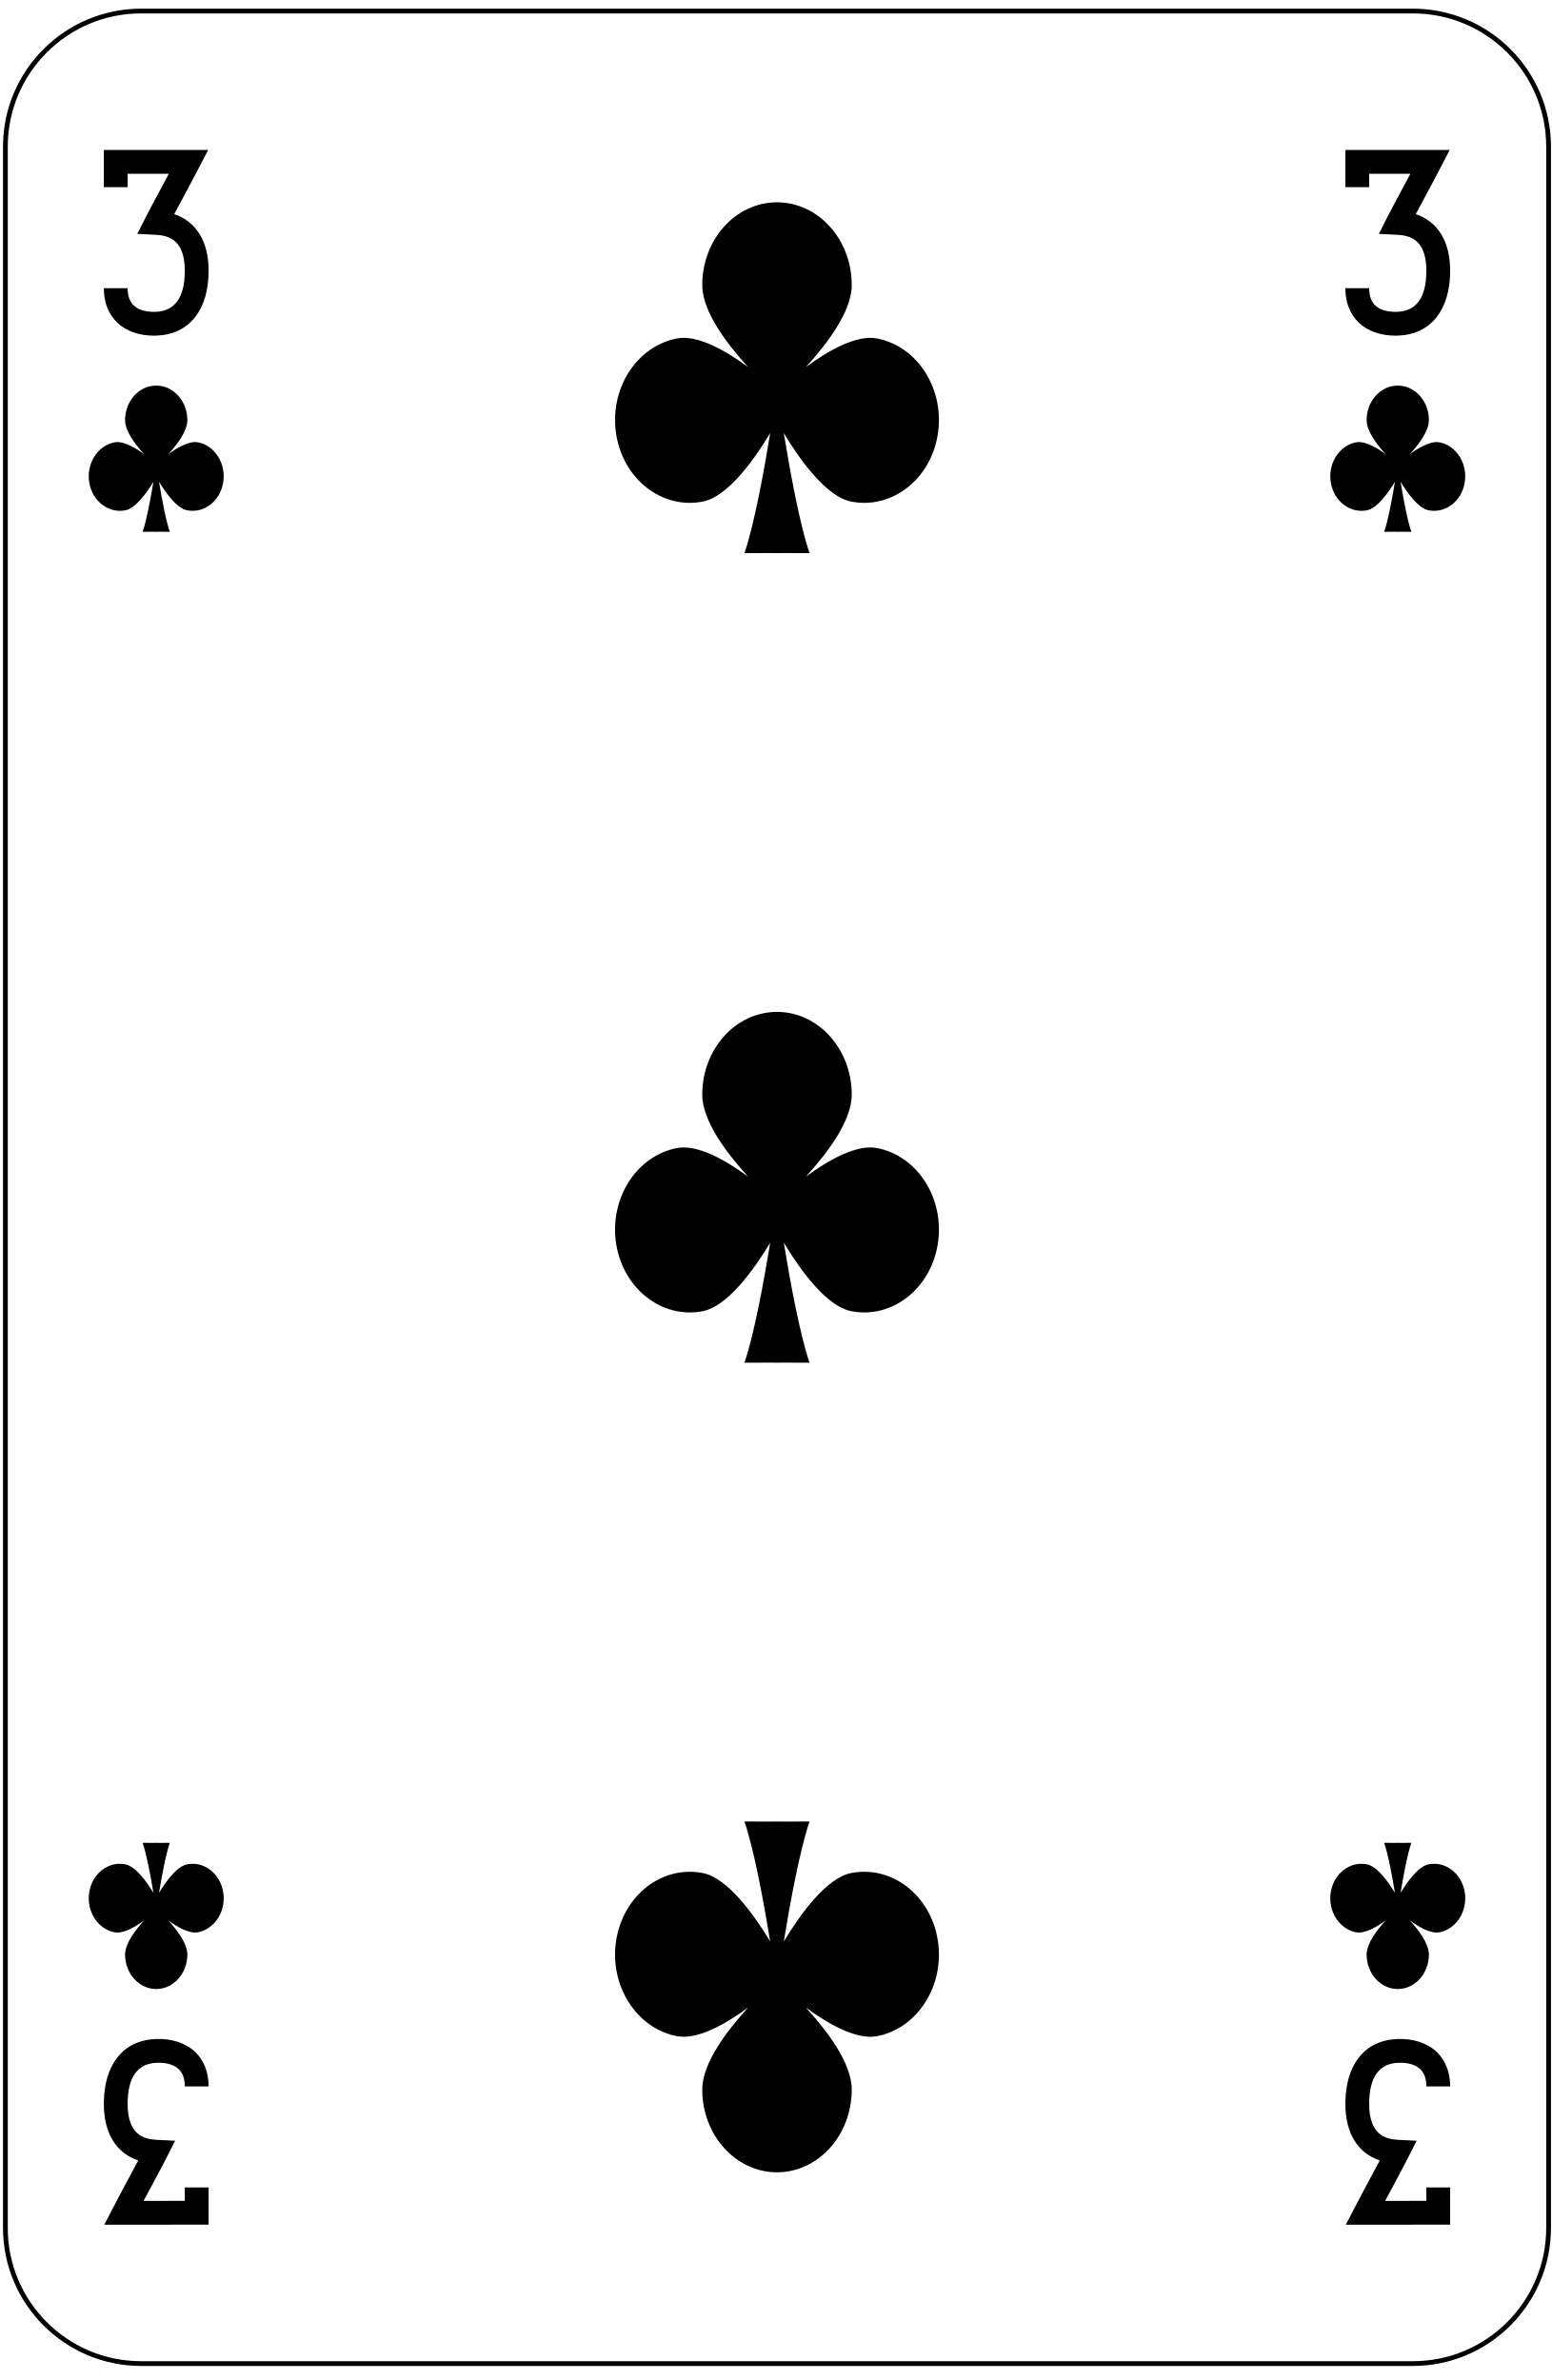
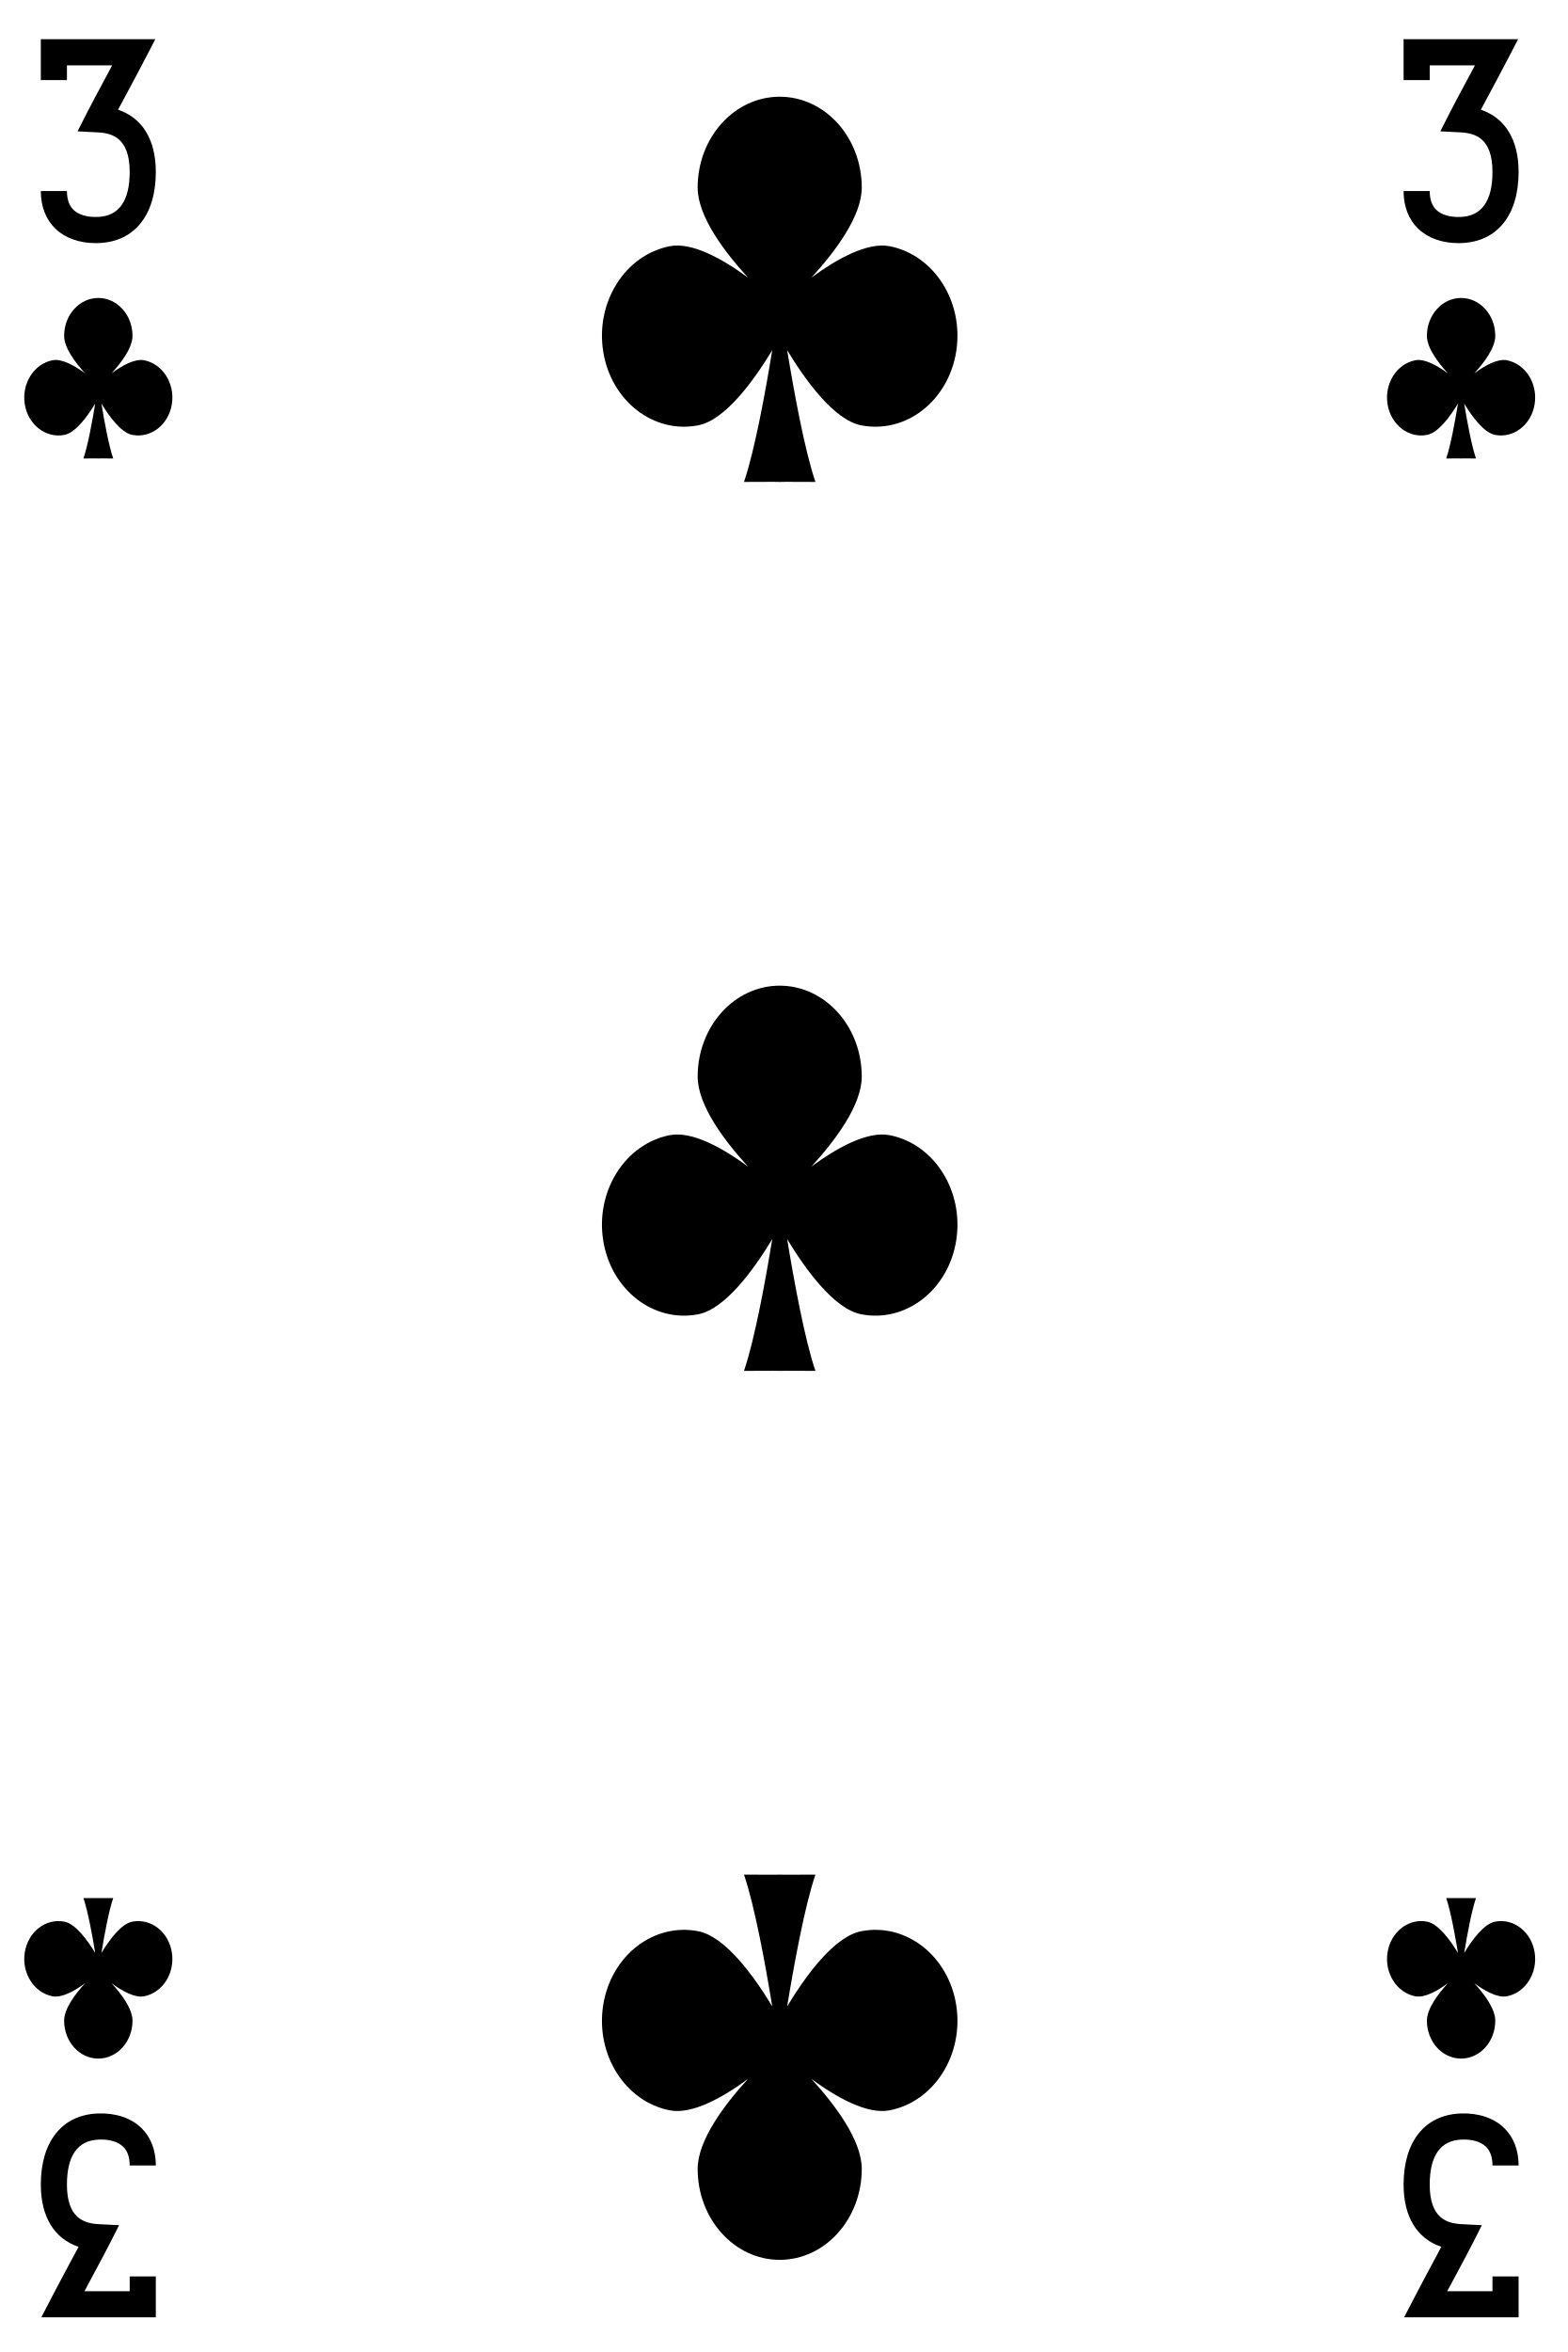
- <svg xmlns="http://www.w3.org/2000/svg" width="100%" height="100%" viewBox="0 0 163 250" version="1.1" xml:space="preserve" style="fill-rule:evenodd;clip-rule:evenodd;stroke-linejoin:round;stroke-miterlimit:1.414;">
-   <g transform="matrix(1,0,0,1,-684,-259)">
+ <svg xmlns="http://www.w3.org/2000/svg" width="100%" height="100%" viewBox="0 0 150 225" version="1.1" xml:space="preserve" style="fill-rule:evenodd;clip-rule:evenodd;stroke-linejoin:round;stroke-miterlimit:1.414;">
+   <g transform="matrix(1,0,0,1,-691,-271)">
    <g>
      <g>
        <rect x="0.25" y="1.04" width="1530.71" height="1530.71" style="fill:white;fill-rule:nonzero;" />
        <path d="M698.816,507.274C690.959,507.274 684.566,500.882 684.566,493.024L684.566,274.41C684.566,266.553 690.959,260.16 698.816,260.16L832.392,260.16C840.249,260.16 846.642,266.553 846.642,274.41L846.642,493.024C846.642,500.882 840.249,507.274 832.392,507.274L698.816,507.274Z" style="fill:white;fill-rule:nonzero;" />
        <path d="M832.392,259.91L698.816,259.91C690.821,259.91 684.316,266.415 684.316,274.41L684.316,493.024C684.316,501.019 690.821,507.524 698.816,507.524L832.392,507.524C840.387,507.524 846.892,501.019 846.892,493.024L846.892,274.41C846.892,266.415 840.387,259.91 832.392,259.91ZM832.392,260.41C840.123,260.41 846.392,266.678 846.392,274.41L846.392,493.024C846.392,500.756 840.123,507.024 832.392,507.024L698.816,507.024C691.084,507.024 684.816,500.756 684.816,493.024L684.816,274.41C684.816,266.678 691.084,260.41 698.816,260.41L832.392,260.41Z" style="fill-rule:nonzero;" />
      </g>
      <g>
        <path d="M776.124,294.554C773.974,294.134 771.03,295.8 768.637,297.556C770.847,295.147 773.455,291.721 773.455,288.951C773.455,284.147 769.939,280.252 765.604,280.252C761.269,280.252 757.754,284.147 757.754,288.951C757.754,291.722 760.362,295.147 762.573,297.557C760.179,295.8 757.235,294.134 755.085,294.554C750.815,295.389 747.964,299.9 748.717,304.631C749.47,309.362 753.542,312.521 757.811,311.687C760.4,311.181 763.136,307.4 764.891,304.5C764.235,308.509 763.212,314.105 762.187,317.103C765.207,317.076 765.604,317.103 765.604,317.103C765.604,317.103 766.001,317.076 769.022,317.103C767.997,314.105 766.974,308.509 766.318,304.5C768.073,307.4 770.809,311.181 773.398,311.687C777.667,312.521 781.739,309.362 782.492,304.631C783.245,299.9 780.394,295.389 776.124,294.554Z" style="fill-rule:nonzero;" />
        <path d="M776.124,379.594C773.974,379.174 771.03,380.84 768.637,382.596C770.847,380.187 773.455,376.761 773.455,373.991C773.455,369.187 769.939,365.292 765.604,365.292C761.269,365.292 757.754,369.187 757.754,373.991C757.754,376.762 760.362,380.187 762.573,382.597C760.179,380.84 757.235,379.174 755.085,379.594C750.815,380.429 747.964,384.94 748.717,389.671C749.47,394.402 753.542,397.561 757.811,396.727C760.4,396.221 763.136,392.44 764.891,389.54C764.235,393.549 763.212,399.145 762.187,402.143C765.207,402.116 765.604,402.143 765.604,402.143C765.604,402.143 766.001,402.116 769.022,402.143C767.997,399.145 766.974,393.549 766.318,389.54C768.073,392.44 770.809,396.221 773.398,396.727C777.667,397.561 781.739,394.402 782.492,389.671C783.245,384.94 780.394,380.429 776.124,379.594Z" style="fill-rule:nonzero;" />
        <path d="M755.085,472.881C757.235,473.302 760.179,471.636 762.572,469.879C760.362,472.289 757.754,475.714 757.754,478.484C757.754,483.288 761.27,487.183 765.604,487.183C769.94,487.183 773.455,483.288 773.455,478.484C773.455,475.714 770.847,472.288 768.636,469.879C771.03,471.636 773.974,473.301 776.124,472.881C780.394,472.047 783.245,467.536 782.492,462.805C781.739,458.074 777.667,454.914 773.398,455.748C770.809,456.254 768.073,460.036 766.318,462.936C766.974,458.927 767.997,453.331 769.022,450.332C766.002,450.359 765.604,450.332 765.604,450.332C765.604,450.332 765.208,450.359 762.187,450.332C763.212,453.331 764.235,458.927 764.891,462.936C763.136,460.036 760.4,456.254 757.811,455.748C753.542,454.914 749.47,458.074 748.717,462.805C747.964,467.536 750.815,472.047 755.085,472.881Z" style="fill-rule:nonzero;" />
        <path d="M704.791,305.463C703.895,305.288 702.668,305.982 701.671,306.714C702.592,305.71 703.678,304.283 703.678,303.129C703.678,301.127 702.213,299.504 700.407,299.504C698.601,299.504 697.136,301.127 697.136,303.129C697.136,304.283 698.223,305.711 699.144,306.714C698.146,305.982 696.92,305.288 696.024,305.463C694.245,305.811 693.057,307.691 693.37,309.662C693.684,311.634 695.381,312.95 697.16,312.603C698.238,312.392 699.379,310.816 700.11,309.608C699.836,311.278 699.41,313.61 698.983,314.859C700.242,314.848 700.407,314.859 700.407,314.859C700.407,314.859 700.572,314.848 701.831,314.859C701.404,313.61 700.978,311.278 700.705,309.608C701.436,310.816 702.576,312.392 703.655,312.603C705.434,312.95 707.131,311.634 707.444,309.662C707.758,307.691 706.57,305.811 704.791,305.463Z" style="fill-rule:nonzero;" />
        <path d="M696.024,461.971C696.92,462.146 698.146,461.452 699.144,460.72C698.223,461.724 697.136,463.152 697.136,464.306C697.136,466.308 698.601,467.931 700.407,467.931C702.214,467.931 703.678,466.308 703.678,464.306C703.678,463.151 702.592,461.724 701.671,460.72C702.668,461.452 703.895,462.146 704.791,461.971C706.57,461.623 707.758,459.744 707.444,457.772C707.131,455.801 705.434,454.484 703.655,454.832C702.576,455.043 701.436,456.618 700.705,457.827C700.978,456.156 701.404,453.824 701.831,452.575C700.573,452.586 700.407,452.575 700.407,452.575C700.407,452.575 700.242,452.586 698.983,452.575C699.41,453.824 699.836,456.156 700.11,457.827C699.379,456.618 698.238,455.043 697.159,454.832C695.381,454.484 693.684,455.801 693.37,457.772C693.057,459.744 694.245,461.623 696.024,461.971Z" style="fill-rule:nonzero;" />
        <path d="M826.417,461.971C827.313,462.146 828.54,461.452 829.537,460.72C828.616,461.724 827.53,463.152 827.53,464.306C827.53,466.308 828.995,467.931 830.801,467.931C832.607,467.931 834.072,466.308 834.072,464.306C834.072,463.151 832.985,461.724 832.064,460.72C833.061,461.452 834.288,462.146 835.184,461.971C836.963,461.623 838.151,459.744 837.838,457.772C837.524,455.801 835.827,454.484 834.048,454.832C832.969,455.043 831.829,456.618 831.098,457.827C831.371,456.156 831.798,453.824 832.225,452.575C830.966,452.586 830.801,452.575 830.801,452.575C830.801,452.575 830.636,452.586 829.377,452.575C829.804,453.824 830.23,456.156 830.503,457.827C829.772,456.618 828.632,455.043 827.553,454.832C825.774,454.484 824.077,455.801 823.764,457.772C823.45,459.744 824.638,461.623 826.417,461.971Z" style="fill-rule:nonzero;" />
        <path d="M835.184,305.463C834.288,305.288 833.062,305.982 832.064,306.714C832.985,305.71 834.072,304.283 834.072,303.129C834.072,301.127 832.607,299.504 830.801,299.504C828.994,299.504 827.53,301.127 827.53,303.129C827.53,304.283 828.616,305.711 829.537,306.714C828.54,305.982 827.313,305.288 826.417,305.463C824.638,305.811 823.45,307.691 823.764,309.662C824.077,311.634 825.774,312.95 827.553,312.603C828.632,312.392 829.772,310.816 830.503,309.608C830.23,311.278 829.804,313.61 829.377,314.859C830.635,314.848 830.801,314.859 830.801,314.859C830.801,314.859 830.966,314.848 832.225,314.859C831.798,313.61 831.371,311.278 831.098,309.608C831.829,310.816 832.969,312.392 834.048,312.603C835.827,312.95 837.524,311.634 837.838,309.662C838.151,307.691 836.963,305.811 835.184,305.463Z" style="fill-rule:nonzero;" />
        <path d="M700.156,294.258C698.593,294.258 697.233,293.774 696.303,292.879C695.389,291.999 694.905,290.754 694.905,289.276L697.405,289.276C697.405,290.069 697.617,290.675 698.036,291.077C698.53,291.553 699.357,291.793 700.359,291.754C702.383,291.676 703.409,290.225 703.409,287.443C703.409,284.228 701.771,283.733 700.344,283.662L698.421,283.564L699.292,281.848C699.71,281.024 700.214,280.085 700.793,279.008C701.088,278.459 701.402,277.874 701.733,277.25L697.405,277.251L697.405,278.662L694.905,278.662L694.905,274.751L705.862,274.75L704.913,276.577C704.21,277.93 703.566,279.128 702.995,280.191C702.748,280.651 702.515,281.085 702.297,281.496C704.615,282.275 705.909,284.361 705.909,287.443C705.909,291.574 703.871,294.12 700.456,294.252C700.355,294.256 700.255,294.258 700.156,294.258Z" style="fill-rule:nonzero;" />
        <path d="M830.55,294.258C828.986,294.258 827.627,293.774 826.696,292.879C825.782,291.999 825.299,290.754 825.299,289.276L827.799,289.276C827.799,290.069 828.011,290.675 828.43,291.077C828.924,291.553 829.754,291.793 830.753,291.754C832.776,291.676 833.803,290.225 833.803,287.443C833.803,284.228 832.165,283.733 830.737,283.662L828.814,283.564L829.686,281.848C830.104,281.024 830.607,280.085 831.187,279.008C831.481,278.459 831.796,277.874 832.127,277.25L827.799,277.251L827.799,278.662L825.299,278.662L825.299,274.751L836.256,274.75L835.307,276.577C834.604,277.93 833.96,279.128 833.389,280.191C833.142,280.651 832.908,281.085 832.69,281.496C835.009,282.275 836.303,284.361 836.303,287.443C836.303,291.574 834.265,294.12 830.85,294.252C830.749,294.256 830.648,294.258 830.55,294.258Z" style="fill-rule:nonzero;" />
        <path d="M697.011,492.684L694.953,492.684L695.901,490.857C696.604,489.504 697.248,488.306 697.819,487.243C698.066,486.783 698.3,486.349 698.519,485.938C696.199,485.159 694.905,483.073 694.905,479.991C694.905,475.86 696.944,473.314 700.358,473.182C702.052,473.116 703.523,473.603 704.512,474.555C705.427,475.435 705.91,476.68 705.91,478.158L703.41,478.158C703.41,477.365 703.197,476.759 702.779,476.357C702.284,475.881 701.452,475.635 700.456,475.68C698.432,475.758 697.405,477.209 697.405,479.991C697.405,483.206 699.044,483.701 700.471,483.772L702.394,483.87L701.522,485.586C701.105,486.41 700.601,487.349 700.022,488.426C699.728,488.975 699.413,489.56 699.081,490.184L703.409,490.183L703.409,488.772L705.909,488.772L705.909,492.683L697.011,492.684Z" style="fill-rule:nonzero;" />
        <path d="M827.404,492.684L825.347,492.684L826.295,490.857C826.998,489.504 827.642,488.306 828.213,487.243C828.46,486.783 828.693,486.349 828.912,485.938C826.593,485.159 825.299,483.073 825.299,479.991C825.299,475.86 827.338,473.314 830.752,473.182C832.439,473.116 833.917,473.603 834.905,474.555C835.82,475.435 836.304,476.68 836.304,478.158L833.804,478.158C833.804,477.365 833.591,476.759 833.173,476.357C832.678,475.881 831.849,475.635 830.85,475.68C828.825,475.758 827.799,477.209 827.799,479.991C827.799,483.206 829.438,483.701 830.864,483.772L832.787,483.87L831.916,485.586C831.499,486.41 830.994,487.349 830.416,488.426C830.121,488.975 829.807,489.56 829.475,490.184L833.803,490.183L833.803,488.772L836.303,488.772L836.303,492.683L827.404,492.684Z" style="fill-rule:nonzero;" />
      </g>
    </g>
  </g>
</svg>
